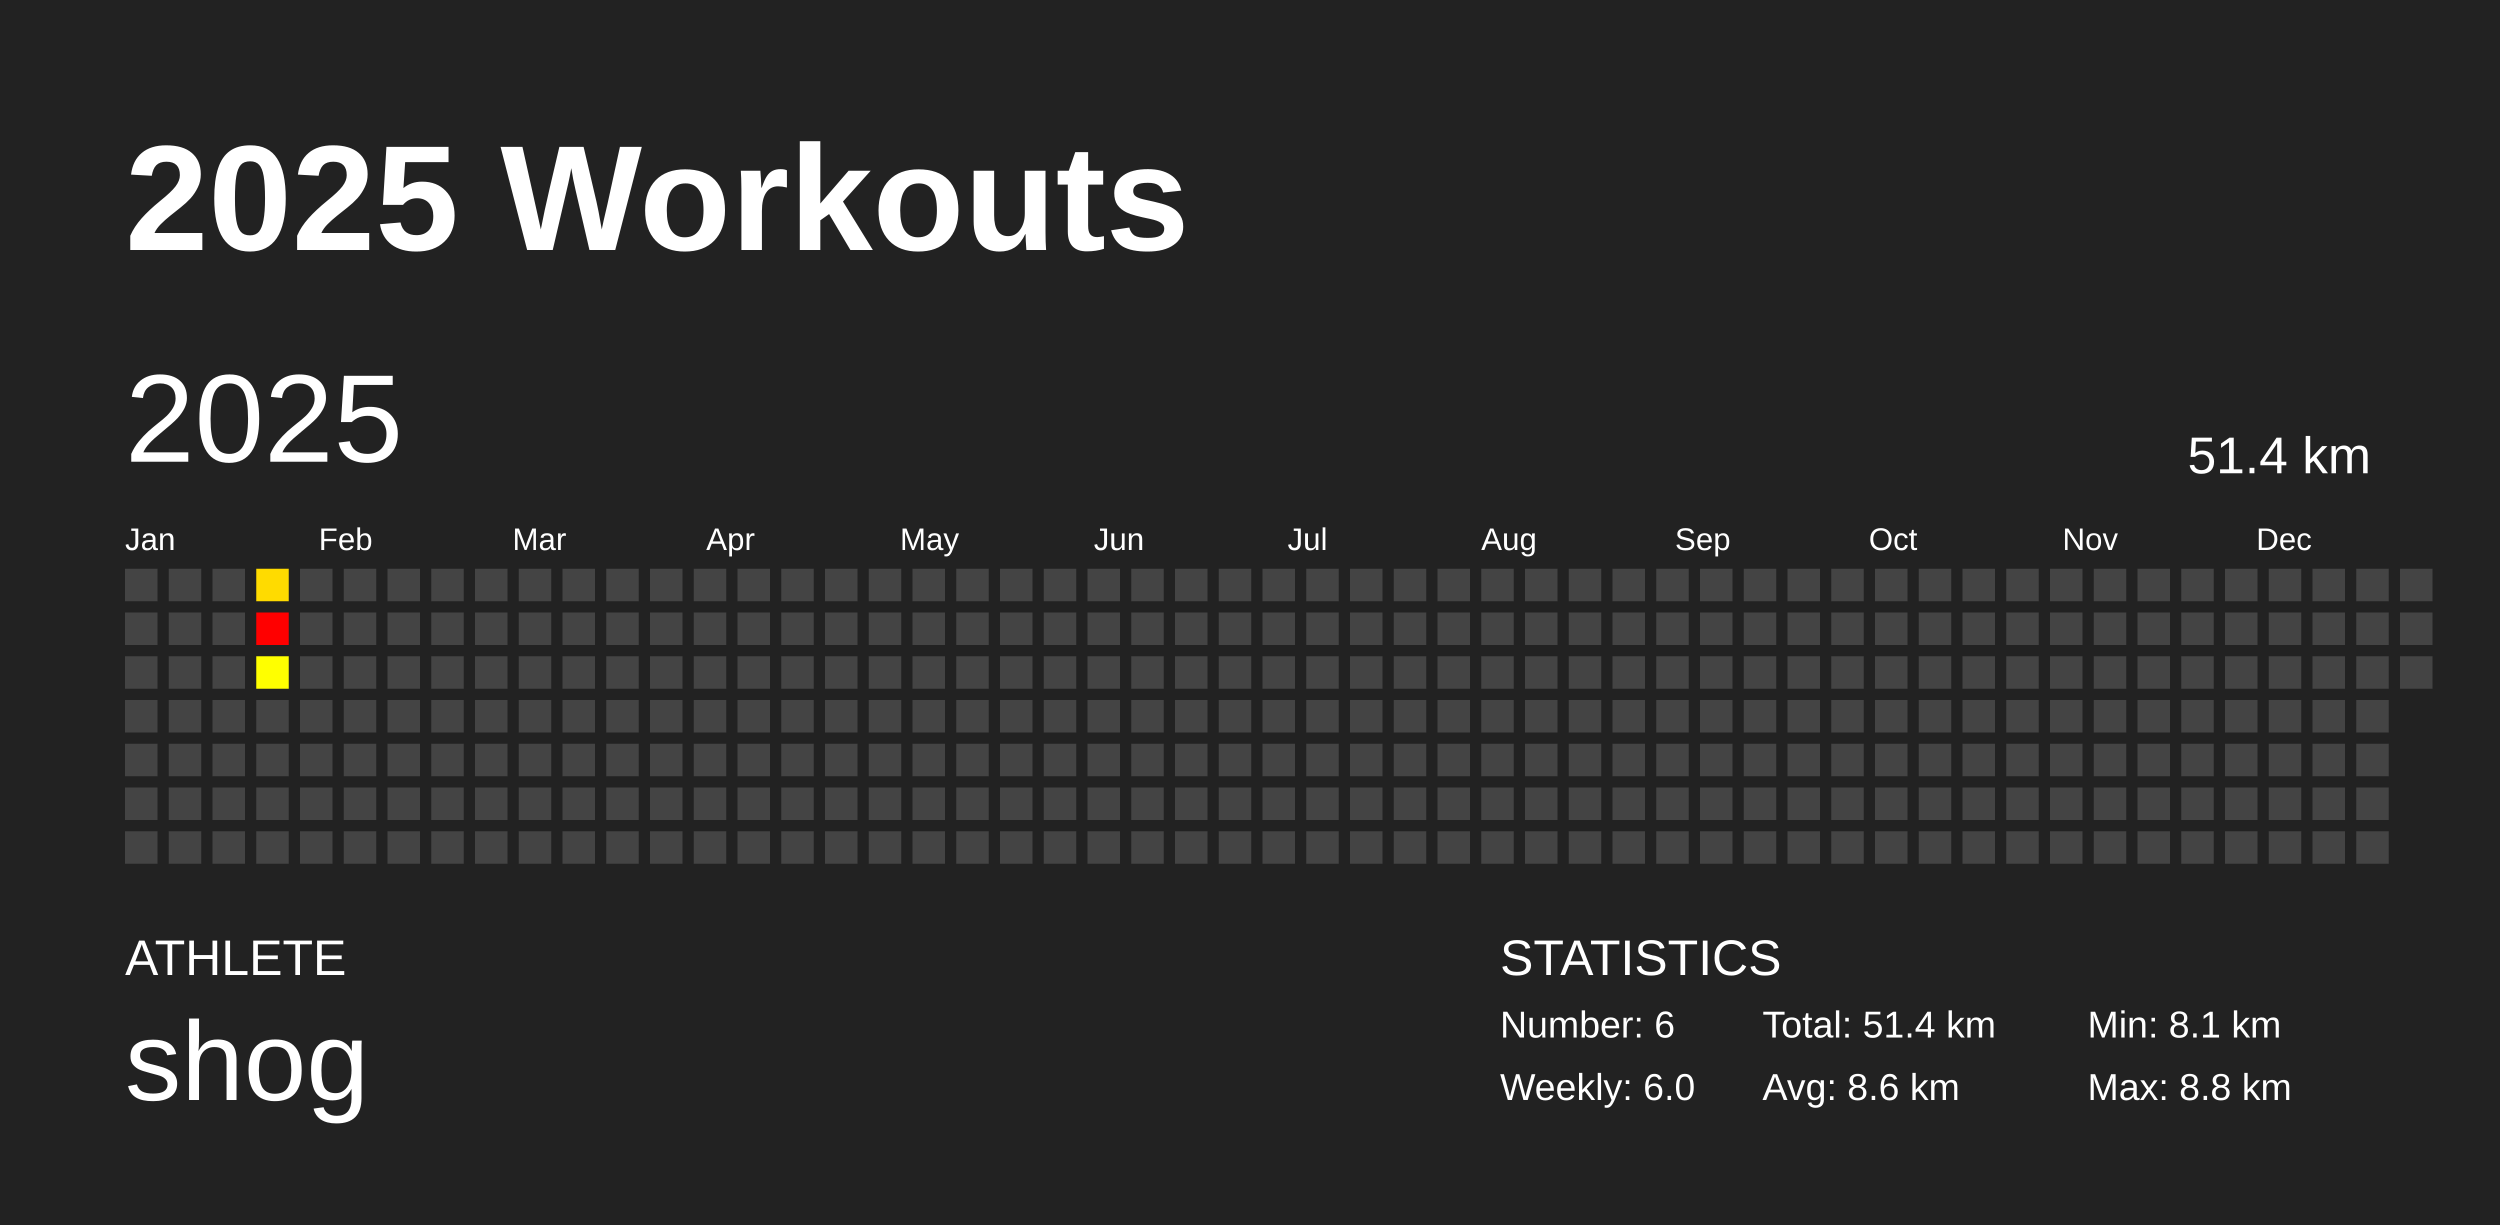
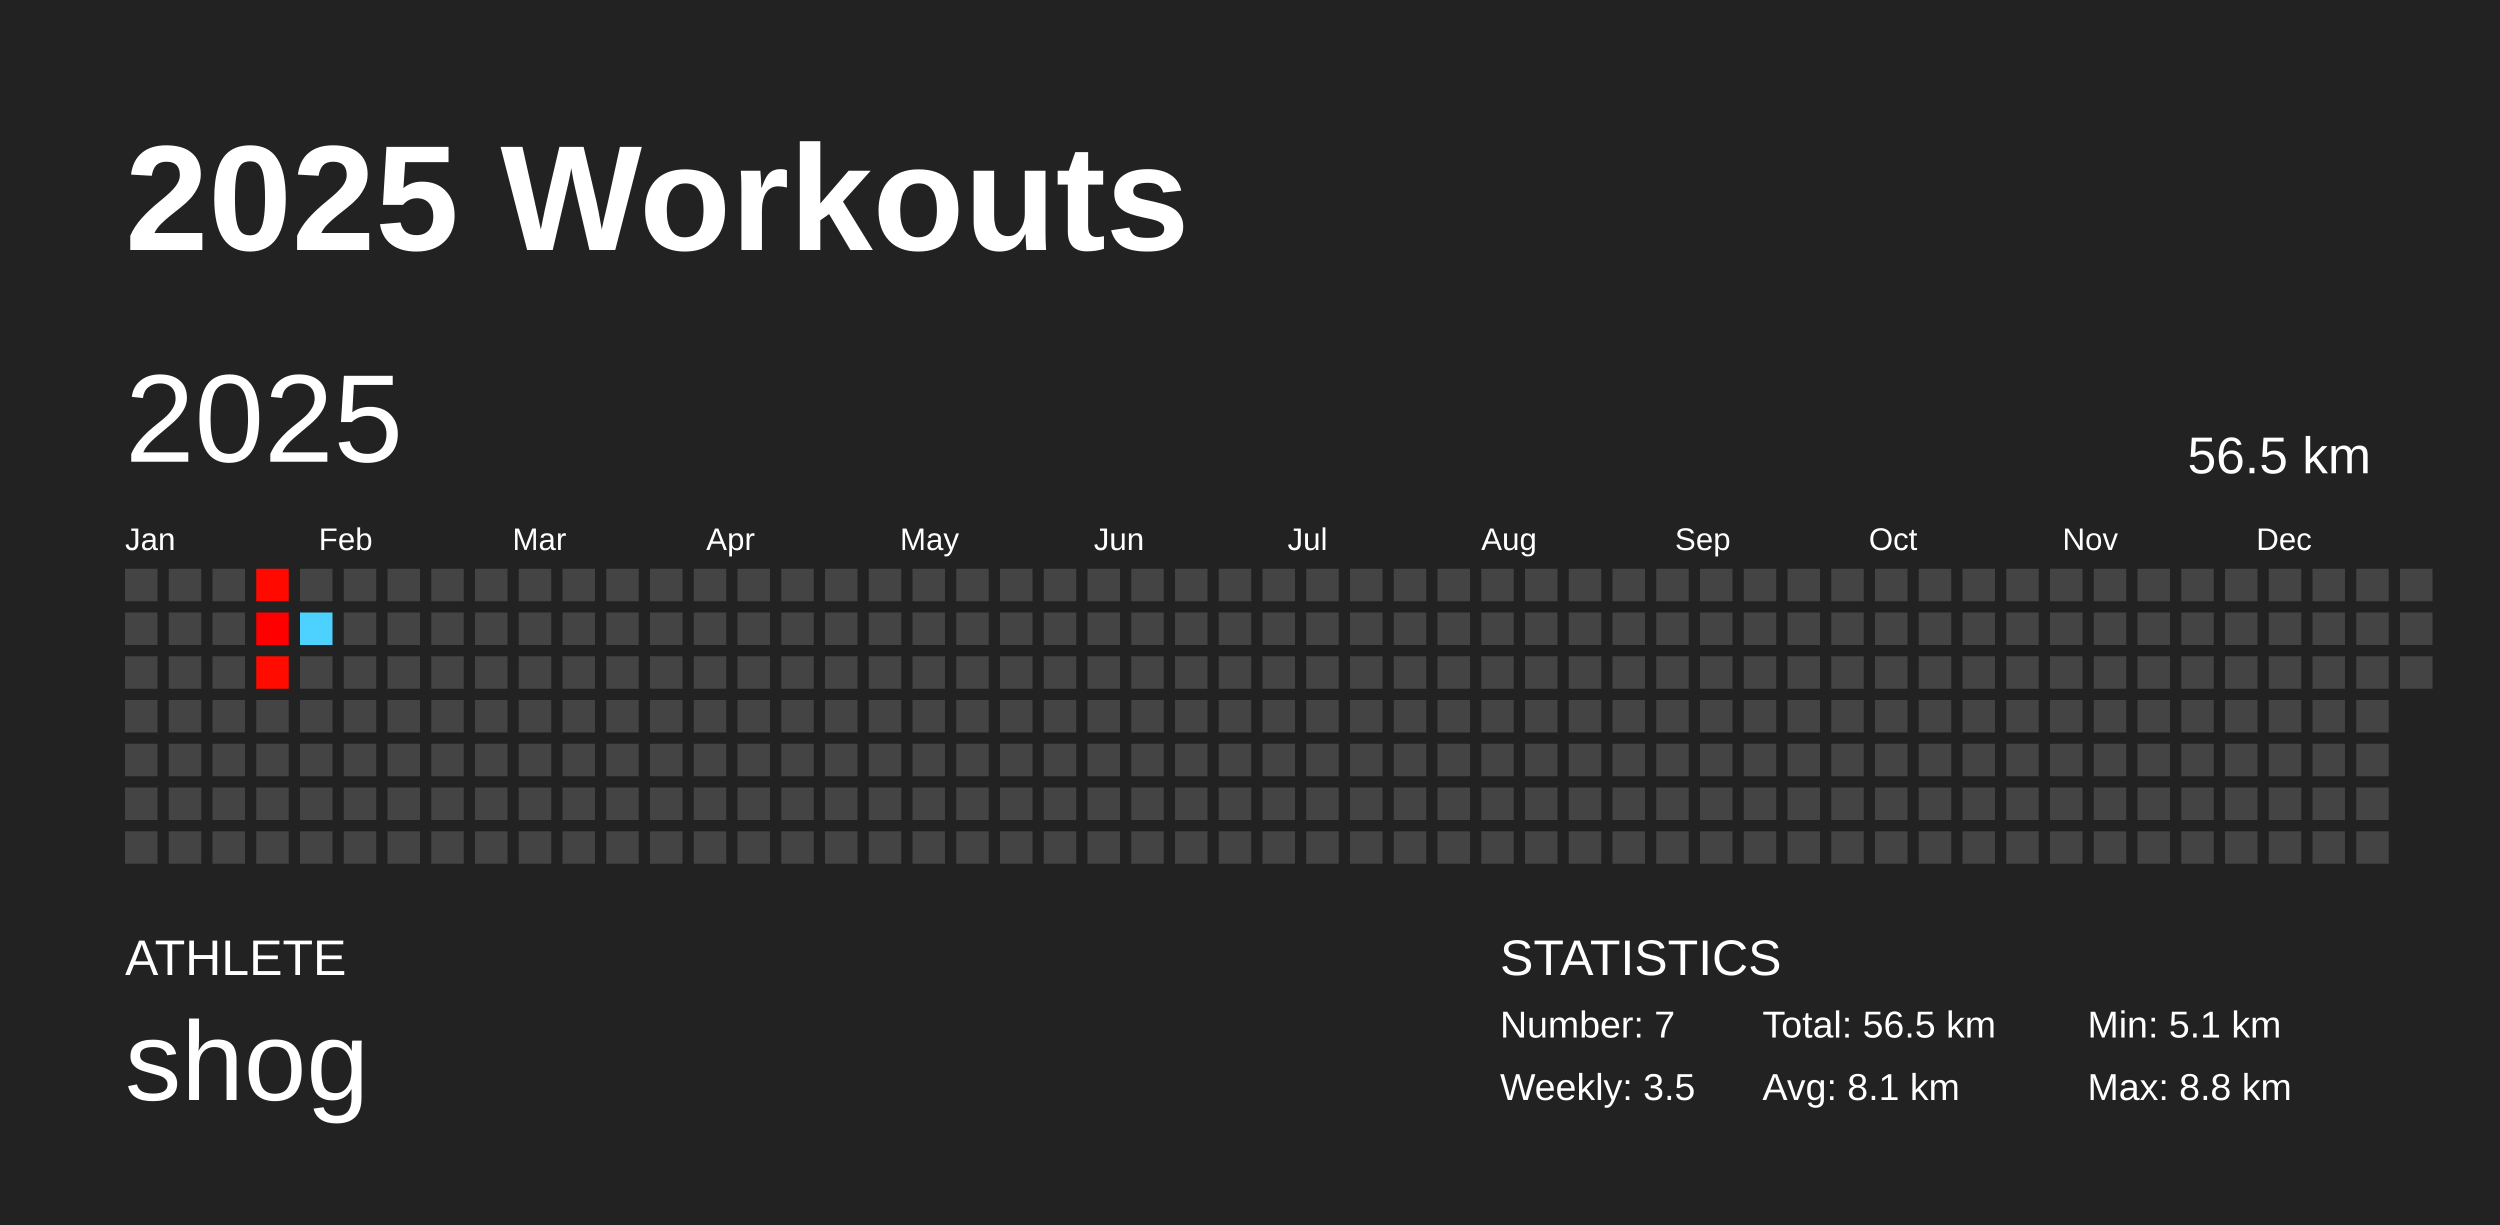
<svg xmlns="http://www.w3.org/2000/svg" baseProfile="full" height="98mm" version="1.1" viewBox="0,0,200,98" width="200mm">
  <defs />
  <rect fill="#222222" height="98" width="200" x="0" y="0" />
  <text fill="#FFFFFF" style="font-size:12px; font-family:Arial; font-weight:bold;" x="10" y="20">2025 Workouts</text>
  <text fill="#FFFFFF" style="font-size:4px; font-family:Arial" x="10" y="78">ATHLETE</text>
  <text fill="#FFFFFF" style="font-size:9px; font-family:Arial" x="10" y="88">shog</text>
  <text fill="#FFFFFF" style="font-size:4px; font-family:Arial" x="120" y="78">STATISTICS</text>
-   <text fill="#FFFFFF" style="font-size:3px; font-family:Arial" x="120" y="83">Number: 6</text>
-   <text fill="#FFFFFF" style="font-size:3px; font-family:Arial" x="120" y="88">Weekly: 6.0</text>
-   <text fill="#FFFFFF" style="font-size:3px; font-family:Arial" x="141" y="83">Total: 51.4 km</text>
-   <text fill="#FFFFFF" style="font-size:3px; font-family:Arial" x="141" y="88">Avg: 8.6 km</text>
-   <text fill="#FFFFFF" style="font-size:3px; font-family:Arial" x="167" y="83">Min: 8.1 km</text>
+   <text fill="#FFFFFF" style="font-size:3px; font-family:Arial" x="120" y="83">Number: 7</text>
+   <text fill="#FFFFFF" style="font-size:3px; font-family:Arial" x="120" y="88">Weekly: 3.5</text>
+   <text fill="#FFFFFF" style="font-size:3px; font-family:Arial" x="141" y="83">Total: 56.5 km</text>
+   <text fill="#FFFFFF" style="font-size:3px; font-family:Arial" x="141" y="88">Avg: 8.1 km</text>
+   <text fill="#FFFFFF" style="font-size:3px; font-family:Arial" x="167" y="83">Min: 5.1 km</text>
  <text fill="#FFFFFF" style="font-size:3px; font-family:Arial" x="167" y="88">Max: 8.8 km</text>
  <text dominant-baseline="hanging" fill="#FFFFFF" style="font-size:10.0px; font-family:Arial;" x="10" y="30">2025</text>
-   <text dominant-baseline="hanging" fill="#FFFFFF" style="font-size:4.125px; font-family:Arial;" x="175" y="35">51.4 km</text>
+   <text dominant-baseline="hanging" fill="#FFFFFF" style="font-size:4.125px; font-family:Arial;" x="175" y="35">56.5 km</text>
  <text fill="#FFFFFF" style="font-size:2.5px; font-family:Arial" x="10.0" y="44">Jan</text>
  <text fill="#FFFFFF" style="font-size:2.5px; font-family:Arial" x="25.5" y="44">Feb</text>
  <text fill="#FFFFFF" style="font-size:2.5px; font-family:Arial" x="41.0" y="44">Mar</text>
  <text fill="#FFFFFF" style="font-size:2.5px; font-family:Arial" x="56.5" y="44">Apr</text>
  <text fill="#FFFFFF" style="font-size:2.5px; font-family:Arial" x="72.0" y="44">May</text>
  <text fill="#FFFFFF" style="font-size:2.5px; font-family:Arial" x="87.5" y="44">Jun</text>
  <text fill="#FFFFFF" style="font-size:2.5px; font-family:Arial" x="103.0" y="44">Jul</text>
  <text fill="#FFFFFF" style="font-size:2.5px; font-family:Arial" x="118.5" y="44">Aug</text>
  <text fill="#FFFFFF" style="font-size:2.5px; font-family:Arial" x="134.0" y="44">Sep</text>
  <text fill="#FFFFFF" style="font-size:2.5px; font-family:Arial" x="149.5" y="44">Oct</text>
  <text fill="#FFFFFF" style="font-size:2.5px; font-family:Arial" x="165.0" y="44">Nov</text>
  <text fill="#FFFFFF" style="font-size:2.5px; font-family:Arial" x="180.5" y="44">Dec</text>
  <rect fill="#444444" height="2.6" width="2.6" x="10.0" y="45.5" />
  <rect fill="#444444" height="2.6" width="2.6" x="10.0" y="49.0" />
  <rect fill="#444444" height="2.6" width="2.6" x="10.0" y="52.5" />
  <rect fill="#444444" height="2.6" width="2.6" x="10.0" y="56.0" />
  <rect fill="#444444" height="2.6" width="2.6" x="10.0" y="59.5" />
  <rect fill="#444444" height="2.6" width="2.6" x="10.0" y="63.0" />
  <rect fill="#444444" height="2.6" width="2.6" x="10.0" y="66.5" />
  <rect fill="#444444" height="2.6" width="2.6" x="13.5" y="45.5" />
  <rect fill="#444444" height="2.6" width="2.6" x="13.5" y="49.0" />
  <rect fill="#444444" height="2.6" width="2.6" x="13.5" y="52.5" />
  <rect fill="#444444" height="2.6" width="2.6" x="13.5" y="56.0" />
  <rect fill="#444444" height="2.6" width="2.6" x="13.5" y="59.5" />
  <rect fill="#444444" height="2.6" width="2.6" x="13.5" y="63.0" />
  <rect fill="#444444" height="2.6" width="2.6" x="13.5" y="66.5" />
  <rect fill="#444444" height="2.6" width="2.6" x="17.0" y="45.5" />
  <rect fill="#444444" height="2.6" width="2.6" x="17.0" y="49.0" />
  <rect fill="#444444" height="2.6" width="2.6" x="17.0" y="52.5" />
  <rect fill="#444444" height="2.6" width="2.6" x="17.0" y="56.0" />
  <rect fill="#444444" height="2.6" width="2.6" x="17.0" y="59.5" />
  <rect fill="#444444" height="2.6" width="2.6" x="17.0" y="63.0" />
  <rect fill="#444444" height="2.6" width="2.6" x="17.0" y="66.5" />
-   <rect fill="#ffdb00" height="2.6" width="2.6" x="20.5" y="45.5" />
+   <rect fill="#ff0900" height="2.6" width="2.6" x="20.5" y="45.5" />
  <rect fill="#ff0000" height="2.6" width="2.6" x="20.5" y="49.0" />
-   <rect fill="#ffff00" height="2.6" width="2.6" x="20.5" y="52.5" />
+   <rect fill="#ff0b00" height="2.6" width="2.6" x="20.5" y="52.5" />
  <rect fill="#444444" height="2.6" width="2.6" x="20.5" y="56.0" />
  <rect fill="#444444" height="2.6" width="2.6" x="20.5" y="59.5" />
  <rect fill="#444444" height="2.6" width="2.6" x="20.5" y="63.0" />
  <rect fill="#444444" height="2.6" width="2.6" x="20.5" y="66.5" />
  <rect fill="#444444" height="2.6" width="2.6" x="24.0" y="45.5" />
-   <rect fill="#444444" height="2.6" width="2.6" x="24.0" y="49.0" />
+   <rect fill="#4dd2ff" height="2.6" width="2.6" x="24.0" y="49.0" />
  <rect fill="#444444" height="2.6" width="2.6" x="24.0" y="52.5" />
  <rect fill="#444444" height="2.6" width="2.6" x="24.0" y="56.0" />
  <rect fill="#444444" height="2.6" width="2.6" x="24.0" y="59.5" />
  <rect fill="#444444" height="2.6" width="2.6" x="24.0" y="63.0" />
  <rect fill="#444444" height="2.6" width="2.6" x="24.0" y="66.5" />
  <rect fill="#444444" height="2.6" width="2.6" x="27.5" y="45.5" />
  <rect fill="#444444" height="2.6" width="2.6" x="27.5" y="49.0" />
  <rect fill="#444444" height="2.6" width="2.6" x="27.5" y="52.5" />
  <rect fill="#444444" height="2.6" width="2.6" x="27.5" y="56.0" />
  <rect fill="#444444" height="2.6" width="2.6" x="27.5" y="59.5" />
  <rect fill="#444444" height="2.6" width="2.6" x="27.5" y="63.0" />
  <rect fill="#444444" height="2.6" width="2.6" x="27.5" y="66.5" />
  <rect fill="#444444" height="2.6" width="2.6" x="31.0" y="45.5" />
  <rect fill="#444444" height="2.6" width="2.6" x="31.0" y="49.0" />
  <rect fill="#444444" height="2.6" width="2.6" x="31.0" y="52.5" />
  <rect fill="#444444" height="2.6" width="2.6" x="31.0" y="56.0" />
  <rect fill="#444444" height="2.6" width="2.6" x="31.0" y="59.5" />
  <rect fill="#444444" height="2.6" width="2.6" x="31.0" y="63.0" />
  <rect fill="#444444" height="2.6" width="2.6" x="31.0" y="66.5" />
  <rect fill="#444444" height="2.6" width="2.6" x="34.5" y="45.5" />
  <rect fill="#444444" height="2.6" width="2.6" x="34.5" y="49.0" />
  <rect fill="#444444" height="2.6" width="2.6" x="34.5" y="52.5" />
  <rect fill="#444444" height="2.6" width="2.6" x="34.5" y="56.0" />
  <rect fill="#444444" height="2.6" width="2.6" x="34.5" y="59.5" />
  <rect fill="#444444" height="2.6" width="2.6" x="34.5" y="63.0" />
  <rect fill="#444444" height="2.6" width="2.6" x="34.5" y="66.5" />
  <rect fill="#444444" height="2.6" width="2.6" x="38.0" y="45.5" />
  <rect fill="#444444" height="2.6" width="2.6" x="38.0" y="49.0" />
  <rect fill="#444444" height="2.6" width="2.6" x="38.0" y="52.5" />
  <rect fill="#444444" height="2.6" width="2.6" x="38.0" y="56.0" />
  <rect fill="#444444" height="2.6" width="2.6" x="38.0" y="59.5" />
  <rect fill="#444444" height="2.6" width="2.6" x="38.0" y="63.0" />
  <rect fill="#444444" height="2.6" width="2.6" x="38.0" y="66.5" />
  <rect fill="#444444" height="2.6" width="2.6" x="41.5" y="45.5" />
  <rect fill="#444444" height="2.6" width="2.6" x="41.5" y="49.0" />
  <rect fill="#444444" height="2.6" width="2.6" x="41.5" y="52.5" />
  <rect fill="#444444" height="2.6" width="2.6" x="41.5" y="56.0" />
  <rect fill="#444444" height="2.6" width="2.6" x="41.5" y="59.5" />
  <rect fill="#444444" height="2.6" width="2.6" x="41.5" y="63.0" />
  <rect fill="#444444" height="2.6" width="2.6" x="41.5" y="66.5" />
  <rect fill="#444444" height="2.6" width="2.6" x="45.0" y="45.5" />
  <rect fill="#444444" height="2.6" width="2.6" x="45.0" y="49.0" />
  <rect fill="#444444" height="2.6" width="2.6" x="45.0" y="52.5" />
  <rect fill="#444444" height="2.6" width="2.6" x="45.0" y="56.0" />
  <rect fill="#444444" height="2.6" width="2.6" x="45.0" y="59.5" />
  <rect fill="#444444" height="2.6" width="2.6" x="45.0" y="63.0" />
  <rect fill="#444444" height="2.6" width="2.6" x="45.0" y="66.5" />
  <rect fill="#444444" height="2.6" width="2.6" x="48.5" y="45.5" />
  <rect fill="#444444" height="2.6" width="2.6" x="48.5" y="49.0" />
  <rect fill="#444444" height="2.6" width="2.6" x="48.5" y="52.5" />
  <rect fill="#444444" height="2.6" width="2.6" x="48.5" y="56.0" />
  <rect fill="#444444" height="2.6" width="2.6" x="48.5" y="59.5" />
  <rect fill="#444444" height="2.6" width="2.6" x="48.5" y="63.0" />
  <rect fill="#444444" height="2.6" width="2.6" x="48.5" y="66.5" />
  <rect fill="#444444" height="2.6" width="2.6" x="52.0" y="45.5" />
  <rect fill="#444444" height="2.6" width="2.6" x="52.0" y="49.0" />
  <rect fill="#444444" height="2.6" width="2.6" x="52.0" y="52.5" />
  <rect fill="#444444" height="2.6" width="2.6" x="52.0" y="56.0" />
  <rect fill="#444444" height="2.6" width="2.6" x="52.0" y="59.5" />
  <rect fill="#444444" height="2.6" width="2.6" x="52.0" y="63.0" />
  <rect fill="#444444" height="2.6" width="2.6" x="52.0" y="66.5" />
  <rect fill="#444444" height="2.6" width="2.6" x="55.5" y="45.5" />
  <rect fill="#444444" height="2.6" width="2.6" x="55.5" y="49.0" />
  <rect fill="#444444" height="2.6" width="2.6" x="55.5" y="52.5" />
  <rect fill="#444444" height="2.6" width="2.6" x="55.5" y="56.0" />
  <rect fill="#444444" height="2.6" width="2.6" x="55.5" y="59.5" />
  <rect fill="#444444" height="2.6" width="2.6" x="55.5" y="63.0" />
  <rect fill="#444444" height="2.6" width="2.6" x="55.5" y="66.5" />
  <rect fill="#444444" height="2.6" width="2.6" x="59.0" y="45.5" />
  <rect fill="#444444" height="2.6" width="2.6" x="59.0" y="49.0" />
  <rect fill="#444444" height="2.6" width="2.6" x="59.0" y="52.5" />
  <rect fill="#444444" height="2.6" width="2.6" x="59.0" y="56.0" />
  <rect fill="#444444" height="2.6" width="2.6" x="59.0" y="59.5" />
  <rect fill="#444444" height="2.6" width="2.6" x="59.0" y="63.0" />
  <rect fill="#444444" height="2.6" width="2.6" x="59.0" y="66.5" />
  <rect fill="#444444" height="2.6" width="2.6" x="62.5" y="45.5" />
  <rect fill="#444444" height="2.6" width="2.6" x="62.5" y="49.0" />
  <rect fill="#444444" height="2.6" width="2.6" x="62.5" y="52.5" />
  <rect fill="#444444" height="2.6" width="2.6" x="62.5" y="56.0" />
  <rect fill="#444444" height="2.6" width="2.6" x="62.5" y="59.5" />
  <rect fill="#444444" height="2.6" width="2.6" x="62.5" y="63.0" />
  <rect fill="#444444" height="2.6" width="2.6" x="62.5" y="66.5" />
  <rect fill="#444444" height="2.6" width="2.6" x="66.0" y="45.5" />
  <rect fill="#444444" height="2.6" width="2.6" x="66.0" y="49.0" />
  <rect fill="#444444" height="2.6" width="2.6" x="66.0" y="52.5" />
  <rect fill="#444444" height="2.6" width="2.6" x="66.0" y="56.0" />
  <rect fill="#444444" height="2.6" width="2.6" x="66.0" y="59.5" />
  <rect fill="#444444" height="2.6" width="2.6" x="66.0" y="63.0" />
  <rect fill="#444444" height="2.6" width="2.6" x="66.0" y="66.5" />
  <rect fill="#444444" height="2.6" width="2.6" x="69.5" y="45.5" />
  <rect fill="#444444" height="2.6" width="2.6" x="69.5" y="49.0" />
  <rect fill="#444444" height="2.6" width="2.6" x="69.5" y="52.5" />
  <rect fill="#444444" height="2.6" width="2.6" x="69.5" y="56.0" />
  <rect fill="#444444" height="2.6" width="2.6" x="69.5" y="59.5" />
  <rect fill="#444444" height="2.6" width="2.6" x="69.5" y="63.0" />
  <rect fill="#444444" height="2.6" width="2.6" x="69.5" y="66.5" />
  <rect fill="#444444" height="2.6" width="2.6" x="73.0" y="45.5" />
  <rect fill="#444444" height="2.6" width="2.6" x="73.0" y="49.0" />
  <rect fill="#444444" height="2.6" width="2.6" x="73.0" y="52.5" />
  <rect fill="#444444" height="2.6" width="2.6" x="73.0" y="56.0" />
  <rect fill="#444444" height="2.6" width="2.6" x="73.0" y="59.5" />
  <rect fill="#444444" height="2.6" width="2.6" x="73.0" y="63.0" />
  <rect fill="#444444" height="2.6" width="2.6" x="73.0" y="66.5" />
  <rect fill="#444444" height="2.6" width="2.6" x="76.5" y="45.5" />
  <rect fill="#444444" height="2.6" width="2.6" x="76.5" y="49.0" />
  <rect fill="#444444" height="2.6" width="2.6" x="76.5" y="52.5" />
  <rect fill="#444444" height="2.6" width="2.6" x="76.5" y="56.0" />
  <rect fill="#444444" height="2.6" width="2.6" x="76.5" y="59.5" />
  <rect fill="#444444" height="2.6" width="2.6" x="76.5" y="63.0" />
  <rect fill="#444444" height="2.6" width="2.6" x="76.5" y="66.5" />
  <rect fill="#444444" height="2.6" width="2.6" x="80.0" y="45.5" />
  <rect fill="#444444" height="2.6" width="2.6" x="80.0" y="49.0" />
  <rect fill="#444444" height="2.6" width="2.6" x="80.0" y="52.5" />
  <rect fill="#444444" height="2.6" width="2.6" x="80.0" y="56.0" />
  <rect fill="#444444" height="2.6" width="2.6" x="80.0" y="59.5" />
  <rect fill="#444444" height="2.6" width="2.6" x="80.0" y="63.0" />
  <rect fill="#444444" height="2.6" width="2.6" x="80.0" y="66.5" />
  <rect fill="#444444" height="2.6" width="2.6" x="83.5" y="45.5" />
  <rect fill="#444444" height="2.6" width="2.6" x="83.5" y="49.0" />
  <rect fill="#444444" height="2.6" width="2.6" x="83.5" y="52.5" />
  <rect fill="#444444" height="2.6" width="2.6" x="83.5" y="56.0" />
  <rect fill="#444444" height="2.6" width="2.6" x="83.5" y="59.5" />
  <rect fill="#444444" height="2.6" width="2.6" x="83.5" y="63.0" />
  <rect fill="#444444" height="2.6" width="2.6" x="83.5" y="66.5" />
  <rect fill="#444444" height="2.6" width="2.6" x="87.0" y="45.5" />
  <rect fill="#444444" height="2.6" width="2.6" x="87.0" y="49.0" />
  <rect fill="#444444" height="2.6" width="2.6" x="87.0" y="52.5" />
  <rect fill="#444444" height="2.6" width="2.6" x="87.0" y="56.0" />
  <rect fill="#444444" height="2.6" width="2.6" x="87.0" y="59.5" />
  <rect fill="#444444" height="2.6" width="2.6" x="87.0" y="63.0" />
  <rect fill="#444444" height="2.6" width="2.6" x="87.0" y="66.5" />
  <rect fill="#444444" height="2.6" width="2.6" x="90.5" y="45.5" />
  <rect fill="#444444" height="2.6" width="2.6" x="90.5" y="49.0" />
  <rect fill="#444444" height="2.6" width="2.6" x="90.5" y="52.5" />
  <rect fill="#444444" height="2.6" width="2.6" x="90.5" y="56.0" />
  <rect fill="#444444" height="2.6" width="2.6" x="90.5" y="59.5" />
  <rect fill="#444444" height="2.6" width="2.6" x="90.5" y="63.0" />
  <rect fill="#444444" height="2.6" width="2.6" x="90.5" y="66.5" />
  <rect fill="#444444" height="2.6" width="2.6" x="94.0" y="45.5" />
  <rect fill="#444444" height="2.6" width="2.6" x="94.0" y="49.0" />
  <rect fill="#444444" height="2.6" width="2.6" x="94.0" y="52.5" />
  <rect fill="#444444" height="2.6" width="2.6" x="94.0" y="56.0" />
  <rect fill="#444444" height="2.6" width="2.6" x="94.0" y="59.5" />
  <rect fill="#444444" height="2.6" width="2.6" x="94.0" y="63.0" />
  <rect fill="#444444" height="2.6" width="2.6" x="94.0" y="66.5" />
  <rect fill="#444444" height="2.6" width="2.6" x="97.5" y="45.5" />
  <rect fill="#444444" height="2.6" width="2.6" x="97.5" y="49.0" />
  <rect fill="#444444" height="2.6" width="2.6" x="97.5" y="52.5" />
  <rect fill="#444444" height="2.6" width="2.6" x="97.5" y="56.0" />
  <rect fill="#444444" height="2.6" width="2.6" x="97.5" y="59.5" />
  <rect fill="#444444" height="2.6" width="2.6" x="97.5" y="63.0" />
  <rect fill="#444444" height="2.6" width="2.6" x="97.5" y="66.5" />
  <rect fill="#444444" height="2.6" width="2.6" x="101.0" y="45.5" />
  <rect fill="#444444" height="2.6" width="2.6" x="101.0" y="49.0" />
  <rect fill="#444444" height="2.6" width="2.6" x="101.0" y="52.5" />
  <rect fill="#444444" height="2.6" width="2.6" x="101.0" y="56.0" />
  <rect fill="#444444" height="2.6" width="2.6" x="101.0" y="59.5" />
  <rect fill="#444444" height="2.6" width="2.6" x="101.0" y="63.0" />
  <rect fill="#444444" height="2.6" width="2.6" x="101.0" y="66.5" />
  <rect fill="#444444" height="2.6" width="2.6" x="104.5" y="45.5" />
  <rect fill="#444444" height="2.6" width="2.6" x="104.5" y="49.0" />
  <rect fill="#444444" height="2.6" width="2.6" x="104.5" y="52.5" />
  <rect fill="#444444" height="2.6" width="2.6" x="104.5" y="56.0" />
  <rect fill="#444444" height="2.6" width="2.6" x="104.5" y="59.5" />
  <rect fill="#444444" height="2.6" width="2.6" x="104.5" y="63.0" />
  <rect fill="#444444" height="2.6" width="2.6" x="104.5" y="66.5" />
  <rect fill="#444444" height="2.6" width="2.6" x="108.0" y="45.5" />
  <rect fill="#444444" height="2.6" width="2.6" x="108.0" y="49.0" />
  <rect fill="#444444" height="2.6" width="2.6" x="108.0" y="52.5" />
  <rect fill="#444444" height="2.6" width="2.6" x="108.0" y="56.0" />
  <rect fill="#444444" height="2.6" width="2.6" x="108.0" y="59.5" />
  <rect fill="#444444" height="2.6" width="2.6" x="108.0" y="63.0" />
  <rect fill="#444444" height="2.6" width="2.6" x="108.0" y="66.5" />
  <rect fill="#444444" height="2.6" width="2.6" x="111.5" y="45.5" />
  <rect fill="#444444" height="2.6" width="2.6" x="111.5" y="49.0" />
  <rect fill="#444444" height="2.6" width="2.6" x="111.5" y="52.5" />
  <rect fill="#444444" height="2.6" width="2.6" x="111.5" y="56.0" />
  <rect fill="#444444" height="2.6" width="2.6" x="111.5" y="59.5" />
  <rect fill="#444444" height="2.6" width="2.6" x="111.5" y="63.0" />
  <rect fill="#444444" height="2.6" width="2.6" x="111.5" y="66.5" />
  <rect fill="#444444" height="2.6" width="2.6" x="115.0" y="45.5" />
  <rect fill="#444444" height="2.6" width="2.6" x="115.0" y="49.0" />
  <rect fill="#444444" height="2.6" width="2.6" x="115.0" y="52.5" />
  <rect fill="#444444" height="2.6" width="2.6" x="115.0" y="56.0" />
  <rect fill="#444444" height="2.6" width="2.6" x="115.0" y="59.5" />
  <rect fill="#444444" height="2.6" width="2.6" x="115.0" y="63.0" />
  <rect fill="#444444" height="2.6" width="2.6" x="115.0" y="66.5" />
  <rect fill="#444444" height="2.6" width="2.6" x="118.5" y="45.5" />
  <rect fill="#444444" height="2.6" width="2.6" x="118.5" y="49.0" />
  <rect fill="#444444" height="2.6" width="2.6" x="118.5" y="52.5" />
  <rect fill="#444444" height="2.6" width="2.6" x="118.5" y="56.0" />
  <rect fill="#444444" height="2.6" width="2.6" x="118.5" y="59.5" />
  <rect fill="#444444" height="2.6" width="2.6" x="118.5" y="63.0" />
  <rect fill="#444444" height="2.6" width="2.6" x="118.5" y="66.5" />
  <rect fill="#444444" height="2.6" width="2.6" x="122.0" y="45.5" />
  <rect fill="#444444" height="2.6" width="2.6" x="122.0" y="49.0" />
  <rect fill="#444444" height="2.6" width="2.6" x="122.0" y="52.5" />
  <rect fill="#444444" height="2.6" width="2.6" x="122.0" y="56.0" />
  <rect fill="#444444" height="2.6" width="2.6" x="122.0" y="59.5" />
  <rect fill="#444444" height="2.6" width="2.6" x="122.0" y="63.0" />
  <rect fill="#444444" height="2.6" width="2.6" x="122.0" y="66.5" />
  <rect fill="#444444" height="2.6" width="2.6" x="125.5" y="45.5" />
  <rect fill="#444444" height="2.6" width="2.6" x="125.5" y="49.0" />
  <rect fill="#444444" height="2.6" width="2.6" x="125.5" y="52.5" />
  <rect fill="#444444" height="2.6" width="2.6" x="125.5" y="56.0" />
  <rect fill="#444444" height="2.6" width="2.6" x="125.5" y="59.5" />
  <rect fill="#444444" height="2.6" width="2.6" x="125.5" y="63.0" />
  <rect fill="#444444" height="2.6" width="2.6" x="125.5" y="66.5" />
  <rect fill="#444444" height="2.6" width="2.6" x="129.0" y="45.5" />
  <rect fill="#444444" height="2.6" width="2.6" x="129.0" y="49.0" />
  <rect fill="#444444" height="2.6" width="2.6" x="129.0" y="52.5" />
  <rect fill="#444444" height="2.6" width="2.6" x="129.0" y="56.0" />
  <rect fill="#444444" height="2.6" width="2.6" x="129.0" y="59.5" />
  <rect fill="#444444" height="2.6" width="2.6" x="129.0" y="63.0" />
  <rect fill="#444444" height="2.6" width="2.6" x="129.0" y="66.5" />
  <rect fill="#444444" height="2.6" width="2.6" x="132.5" y="45.5" />
  <rect fill="#444444" height="2.6" width="2.6" x="132.5" y="49.0" />
  <rect fill="#444444" height="2.6" width="2.6" x="132.5" y="52.5" />
  <rect fill="#444444" height="2.6" width="2.6" x="132.5" y="56.0" />
  <rect fill="#444444" height="2.6" width="2.6" x="132.5" y="59.5" />
  <rect fill="#444444" height="2.6" width="2.6" x="132.5" y="63.0" />
  <rect fill="#444444" height="2.6" width="2.6" x="132.5" y="66.5" />
  <rect fill="#444444" height="2.6" width="2.6" x="136.0" y="45.5" />
  <rect fill="#444444" height="2.6" width="2.6" x="136.0" y="49.0" />
  <rect fill="#444444" height="2.6" width="2.6" x="136.0" y="52.5" />
  <rect fill="#444444" height="2.6" width="2.6" x="136.0" y="56.0" />
  <rect fill="#444444" height="2.6" width="2.6" x="136.0" y="59.5" />
  <rect fill="#444444" height="2.6" width="2.6" x="136.0" y="63.0" />
  <rect fill="#444444" height="2.6" width="2.6" x="136.0" y="66.5" />
  <rect fill="#444444" height="2.6" width="2.6" x="139.5" y="45.5" />
  <rect fill="#444444" height="2.6" width="2.6" x="139.5" y="49.0" />
  <rect fill="#444444" height="2.6" width="2.6" x="139.5" y="52.5" />
  <rect fill="#444444" height="2.6" width="2.6" x="139.5" y="56.0" />
  <rect fill="#444444" height="2.6" width="2.6" x="139.5" y="59.5" />
  <rect fill="#444444" height="2.6" width="2.6" x="139.5" y="63.0" />
  <rect fill="#444444" height="2.6" width="2.6" x="139.5" y="66.5" />
  <rect fill="#444444" height="2.6" width="2.6" x="143.0" y="45.5" />
  <rect fill="#444444" height="2.6" width="2.6" x="143.0" y="49.0" />
  <rect fill="#444444" height="2.6" width="2.6" x="143.0" y="52.5" />
  <rect fill="#444444" height="2.6" width="2.6" x="143.0" y="56.0" />
  <rect fill="#444444" height="2.6" width="2.6" x="143.0" y="59.5" />
  <rect fill="#444444" height="2.6" width="2.6" x="143.0" y="63.0" />
  <rect fill="#444444" height="2.6" width="2.6" x="143.0" y="66.5" />
  <rect fill="#444444" height="2.6" width="2.6" x="146.5" y="45.5" />
  <rect fill="#444444" height="2.6" width="2.6" x="146.5" y="49.0" />
  <rect fill="#444444" height="2.6" width="2.6" x="146.5" y="52.5" />
  <rect fill="#444444" height="2.6" width="2.6" x="146.5" y="56.0" />
  <rect fill="#444444" height="2.6" width="2.6" x="146.5" y="59.5" />
  <rect fill="#444444" height="2.6" width="2.6" x="146.5" y="63.0" />
  <rect fill="#444444" height="2.6" width="2.6" x="146.5" y="66.5" />
  <rect fill="#444444" height="2.6" width="2.6" x="150.0" y="45.5" />
  <rect fill="#444444" height="2.6" width="2.6" x="150.0" y="49.0" />
  <rect fill="#444444" height="2.6" width="2.6" x="150.0" y="52.5" />
  <rect fill="#444444" height="2.6" width="2.6" x="150.0" y="56.0" />
  <rect fill="#444444" height="2.6" width="2.6" x="150.0" y="59.5" />
  <rect fill="#444444" height="2.6" width="2.6" x="150.0" y="63.0" />
  <rect fill="#444444" height="2.6" width="2.6" x="150.0" y="66.5" />
  <rect fill="#444444" height="2.6" width="2.6" x="153.5" y="45.5" />
  <rect fill="#444444" height="2.6" width="2.6" x="153.5" y="49.0" />
  <rect fill="#444444" height="2.6" width="2.6" x="153.5" y="52.5" />
  <rect fill="#444444" height="2.6" width="2.6" x="153.5" y="56.0" />
  <rect fill="#444444" height="2.6" width="2.6" x="153.5" y="59.5" />
  <rect fill="#444444" height="2.6" width="2.6" x="153.5" y="63.0" />
  <rect fill="#444444" height="2.6" width="2.6" x="153.5" y="66.5" />
  <rect fill="#444444" height="2.6" width="2.6" x="157.0" y="45.5" />
  <rect fill="#444444" height="2.6" width="2.6" x="157.0" y="49.0" />
  <rect fill="#444444" height="2.6" width="2.6" x="157.0" y="52.5" />
  <rect fill="#444444" height="2.6" width="2.6" x="157.0" y="56.0" />
  <rect fill="#444444" height="2.6" width="2.6" x="157.0" y="59.5" />
  <rect fill="#444444" height="2.6" width="2.6" x="157.0" y="63.0" />
  <rect fill="#444444" height="2.6" width="2.6" x="157.0" y="66.5" />
  <rect fill="#444444" height="2.6" width="2.6" x="160.5" y="45.5" />
  <rect fill="#444444" height="2.6" width="2.6" x="160.5" y="49.0" />
  <rect fill="#444444" height="2.6" width="2.6" x="160.5" y="52.5" />
  <rect fill="#444444" height="2.6" width="2.6" x="160.5" y="56.0" />
  <rect fill="#444444" height="2.6" width="2.6" x="160.5" y="59.5" />
  <rect fill="#444444" height="2.6" width="2.6" x="160.5" y="63.0" />
  <rect fill="#444444" height="2.6" width="2.6" x="160.5" y="66.5" />
  <rect fill="#444444" height="2.6" width="2.6" x="164.0" y="45.5" />
  <rect fill="#444444" height="2.6" width="2.6" x="164.0" y="49.0" />
  <rect fill="#444444" height="2.6" width="2.6" x="164.0" y="52.5" />
  <rect fill="#444444" height="2.6" width="2.6" x="164.0" y="56.0" />
  <rect fill="#444444" height="2.6" width="2.6" x="164.0" y="59.5" />
  <rect fill="#444444" height="2.6" width="2.6" x="164.0" y="63.0" />
  <rect fill="#444444" height="2.6" width="2.6" x="164.0" y="66.5" />
  <rect fill="#444444" height="2.6" width="2.6" x="167.5" y="45.5" />
  <rect fill="#444444" height="2.6" width="2.6" x="167.5" y="49.0" />
  <rect fill="#444444" height="2.6" width="2.6" x="167.5" y="52.5" />
  <rect fill="#444444" height="2.6" width="2.6" x="167.5" y="56.0" />
  <rect fill="#444444" height="2.6" width="2.6" x="167.5" y="59.5" />
  <rect fill="#444444" height="2.6" width="2.6" x="167.5" y="63.0" />
  <rect fill="#444444" height="2.6" width="2.6" x="167.5" y="66.5" />
  <rect fill="#444444" height="2.6" width="2.6" x="171.0" y="45.5" />
  <rect fill="#444444" height="2.6" width="2.6" x="171.0" y="49.0" />
  <rect fill="#444444" height="2.6" width="2.6" x="171.0" y="52.5" />
  <rect fill="#444444" height="2.6" width="2.6" x="171.0" y="56.0" />
  <rect fill="#444444" height="2.6" width="2.6" x="171.0" y="59.5" />
  <rect fill="#444444" height="2.6" width="2.6" x="171.0" y="63.0" />
  <rect fill="#444444" height="2.6" width="2.6" x="171.0" y="66.5" />
  <rect fill="#444444" height="2.6" width="2.6" x="174.5" y="45.5" />
  <rect fill="#444444" height="2.6" width="2.6" x="174.5" y="49.0" />
  <rect fill="#444444" height="2.6" width="2.6" x="174.5" y="52.5" />
  <rect fill="#444444" height="2.6" width="2.6" x="174.5" y="56.0" />
  <rect fill="#444444" height="2.6" width="2.6" x="174.5" y="59.5" />
  <rect fill="#444444" height="2.6" width="2.6" x="174.5" y="63.0" />
  <rect fill="#444444" height="2.6" width="2.6" x="174.5" y="66.5" />
  <rect fill="#444444" height="2.6" width="2.6" x="178.0" y="45.5" />
  <rect fill="#444444" height="2.6" width="2.6" x="178.0" y="49.0" />
  <rect fill="#444444" height="2.6" width="2.6" x="178.0" y="52.5" />
  <rect fill="#444444" height="2.6" width="2.6" x="178.0" y="56.0" />
  <rect fill="#444444" height="2.6" width="2.6" x="178.0" y="59.5" />
  <rect fill="#444444" height="2.6" width="2.6" x="178.0" y="63.0" />
  <rect fill="#444444" height="2.6" width="2.6" x="178.0" y="66.5" />
  <rect fill="#444444" height="2.6" width="2.6" x="181.5" y="45.5" />
  <rect fill="#444444" height="2.6" width="2.6" x="181.5" y="49.0" />
  <rect fill="#444444" height="2.6" width="2.6" x="181.5" y="52.5" />
  <rect fill="#444444" height="2.6" width="2.6" x="181.5" y="56.0" />
  <rect fill="#444444" height="2.6" width="2.6" x="181.5" y="59.5" />
  <rect fill="#444444" height="2.6" width="2.6" x="181.5" y="63.0" />
  <rect fill="#444444" height="2.6" width="2.6" x="181.5" y="66.5" />
  <rect fill="#444444" height="2.6" width="2.6" x="185.0" y="45.5" />
  <rect fill="#444444" height="2.6" width="2.6" x="185.0" y="49.0" />
  <rect fill="#444444" height="2.6" width="2.6" x="185.0" y="52.5" />
  <rect fill="#444444" height="2.6" width="2.6" x="185.0" y="56.0" />
  <rect fill="#444444" height="2.6" width="2.6" x="185.0" y="59.5" />
  <rect fill="#444444" height="2.6" width="2.6" x="185.0" y="63.0" />
  <rect fill="#444444" height="2.6" width="2.6" x="185.0" y="66.5" />
  <rect fill="#444444" height="2.6" width="2.6" x="188.5" y="45.5" />
  <rect fill="#444444" height="2.6" width="2.6" x="188.5" y="49.0" />
  <rect fill="#444444" height="2.6" width="2.6" x="188.5" y="52.5" />
  <rect fill="#444444" height="2.6" width="2.6" x="188.5" y="56.0" />
  <rect fill="#444444" height="2.6" width="2.6" x="188.5" y="59.5" />
  <rect fill="#444444" height="2.6" width="2.6" x="188.5" y="63.0" />
  <rect fill="#444444" height="2.6" width="2.6" x="188.5" y="66.5" />
  <rect fill="#444444" height="2.6" width="2.6" x="192.0" y="45.5" />
  <rect fill="#444444" height="2.6" width="2.6" x="192.0" y="49.0" />
  <rect fill="#444444" height="2.6" width="2.6" x="192.0" y="52.5" />
</svg>
